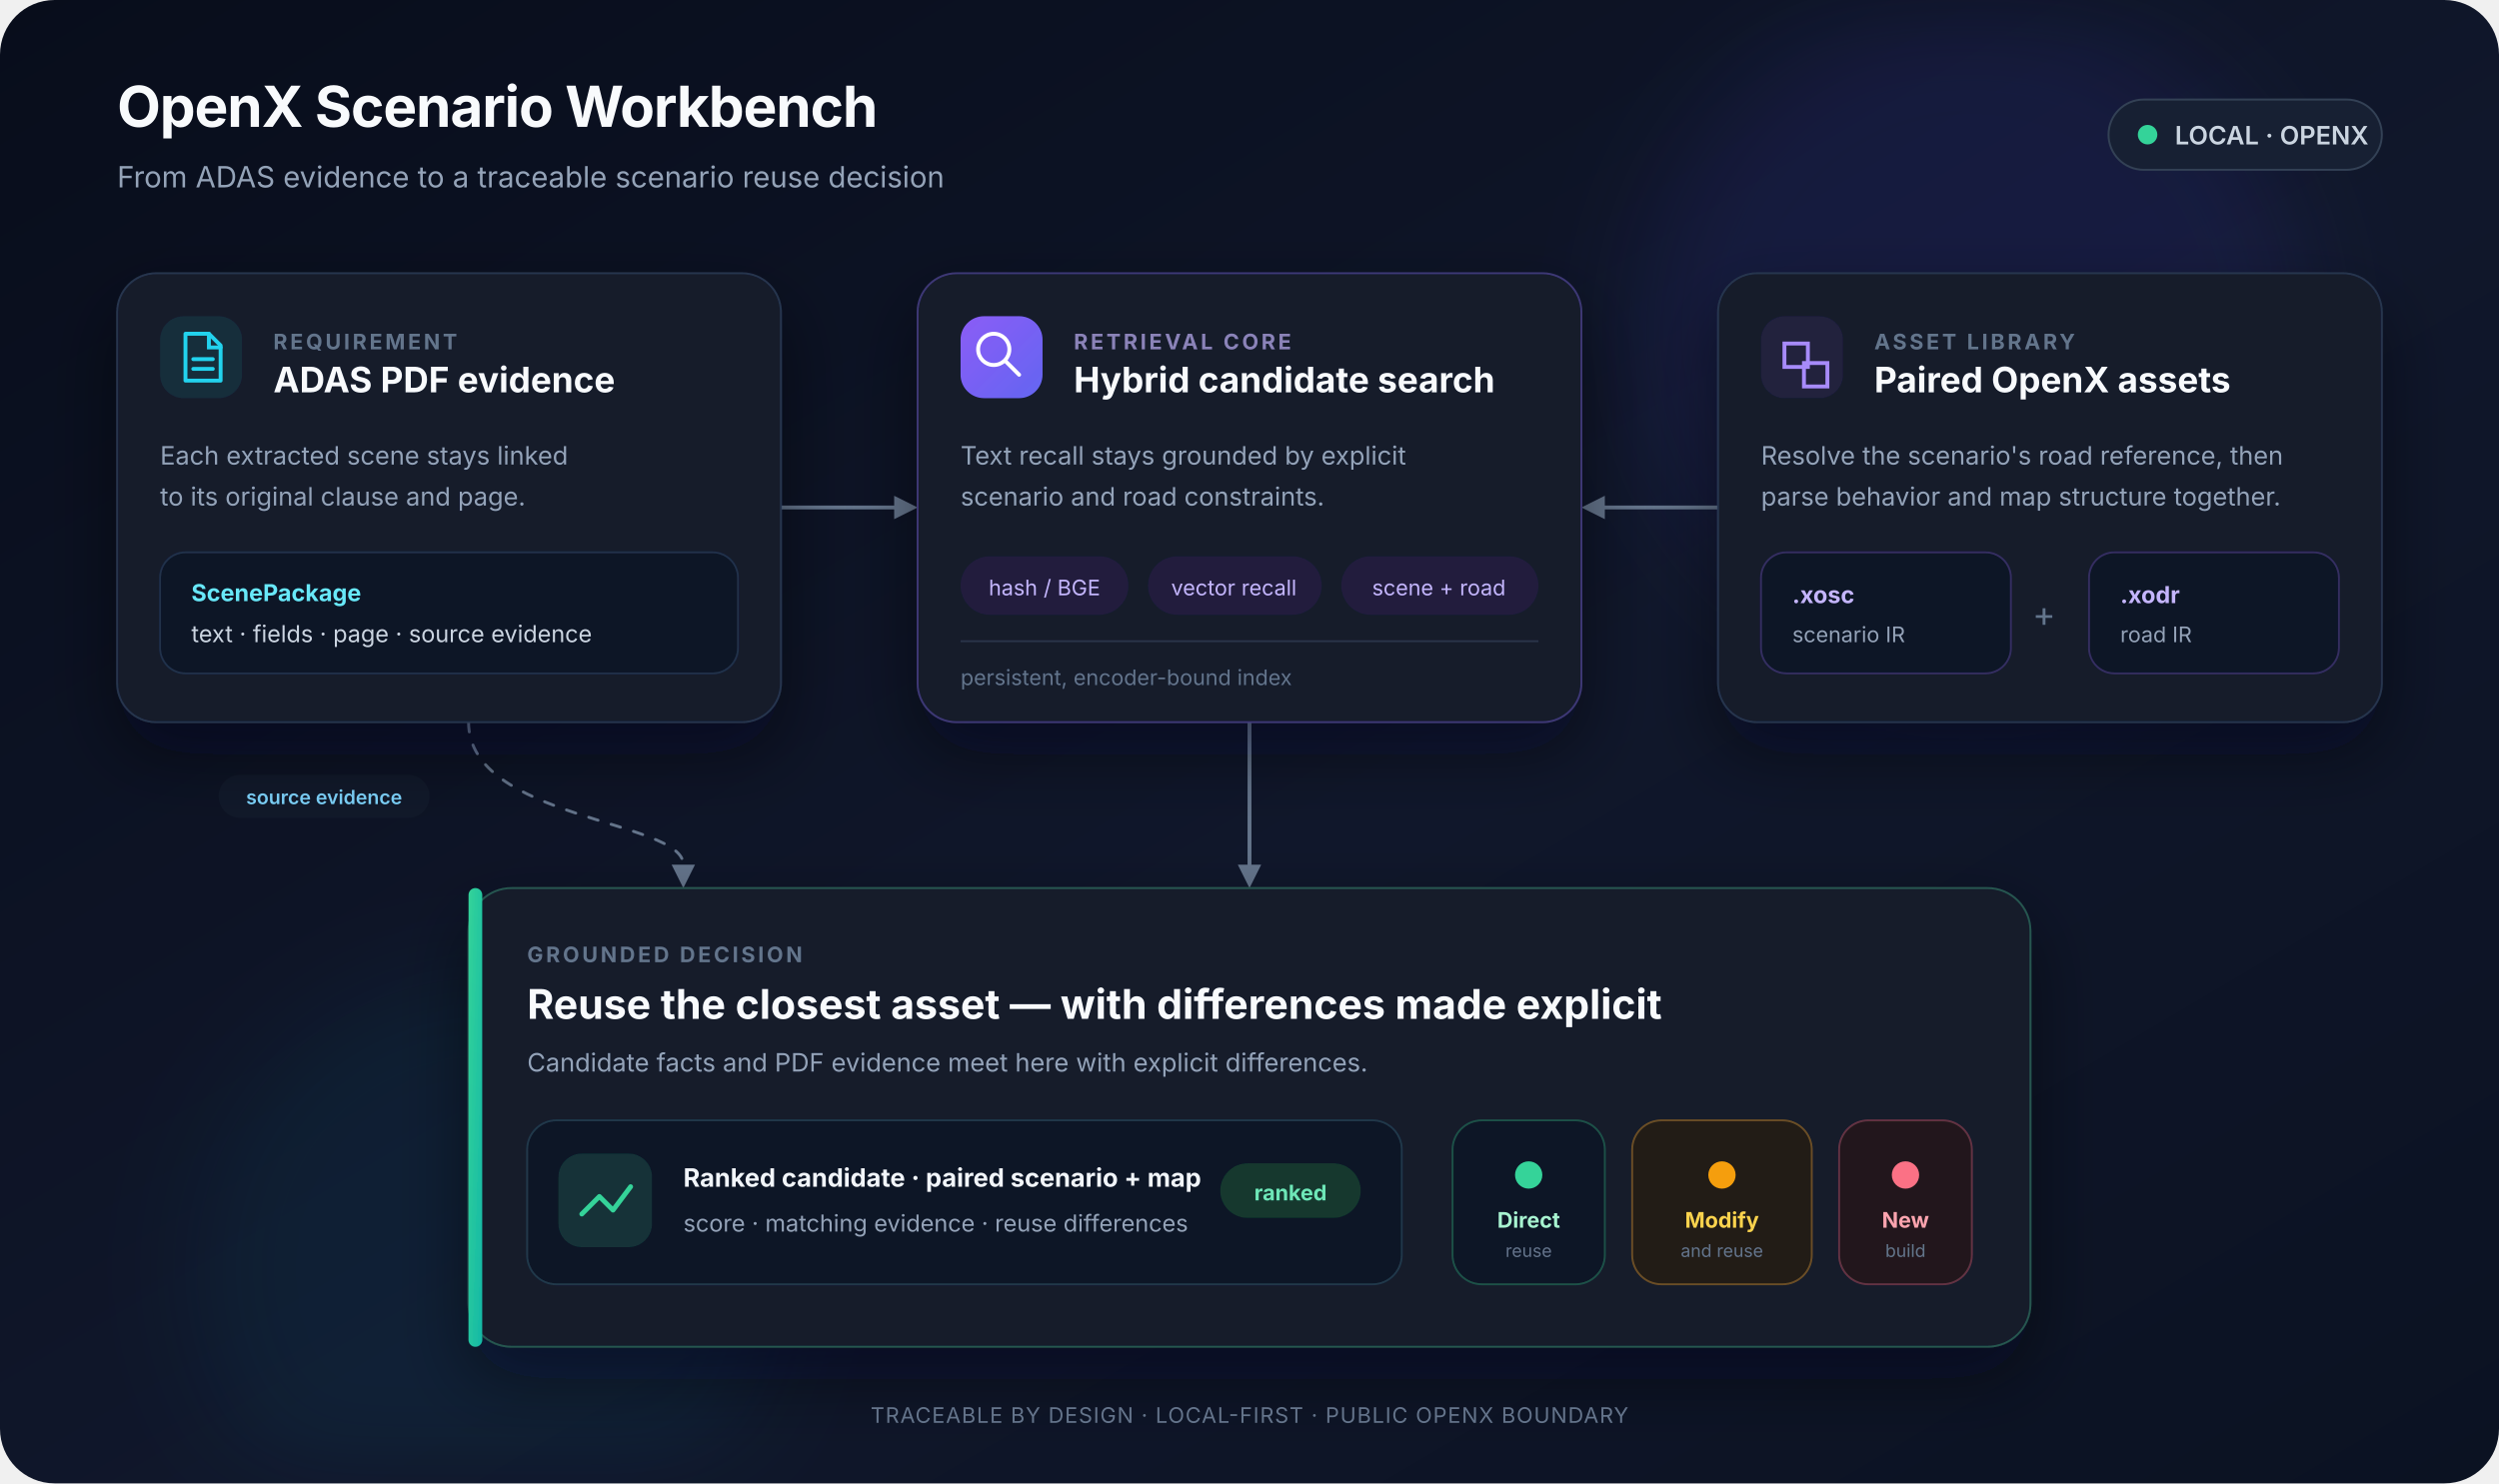
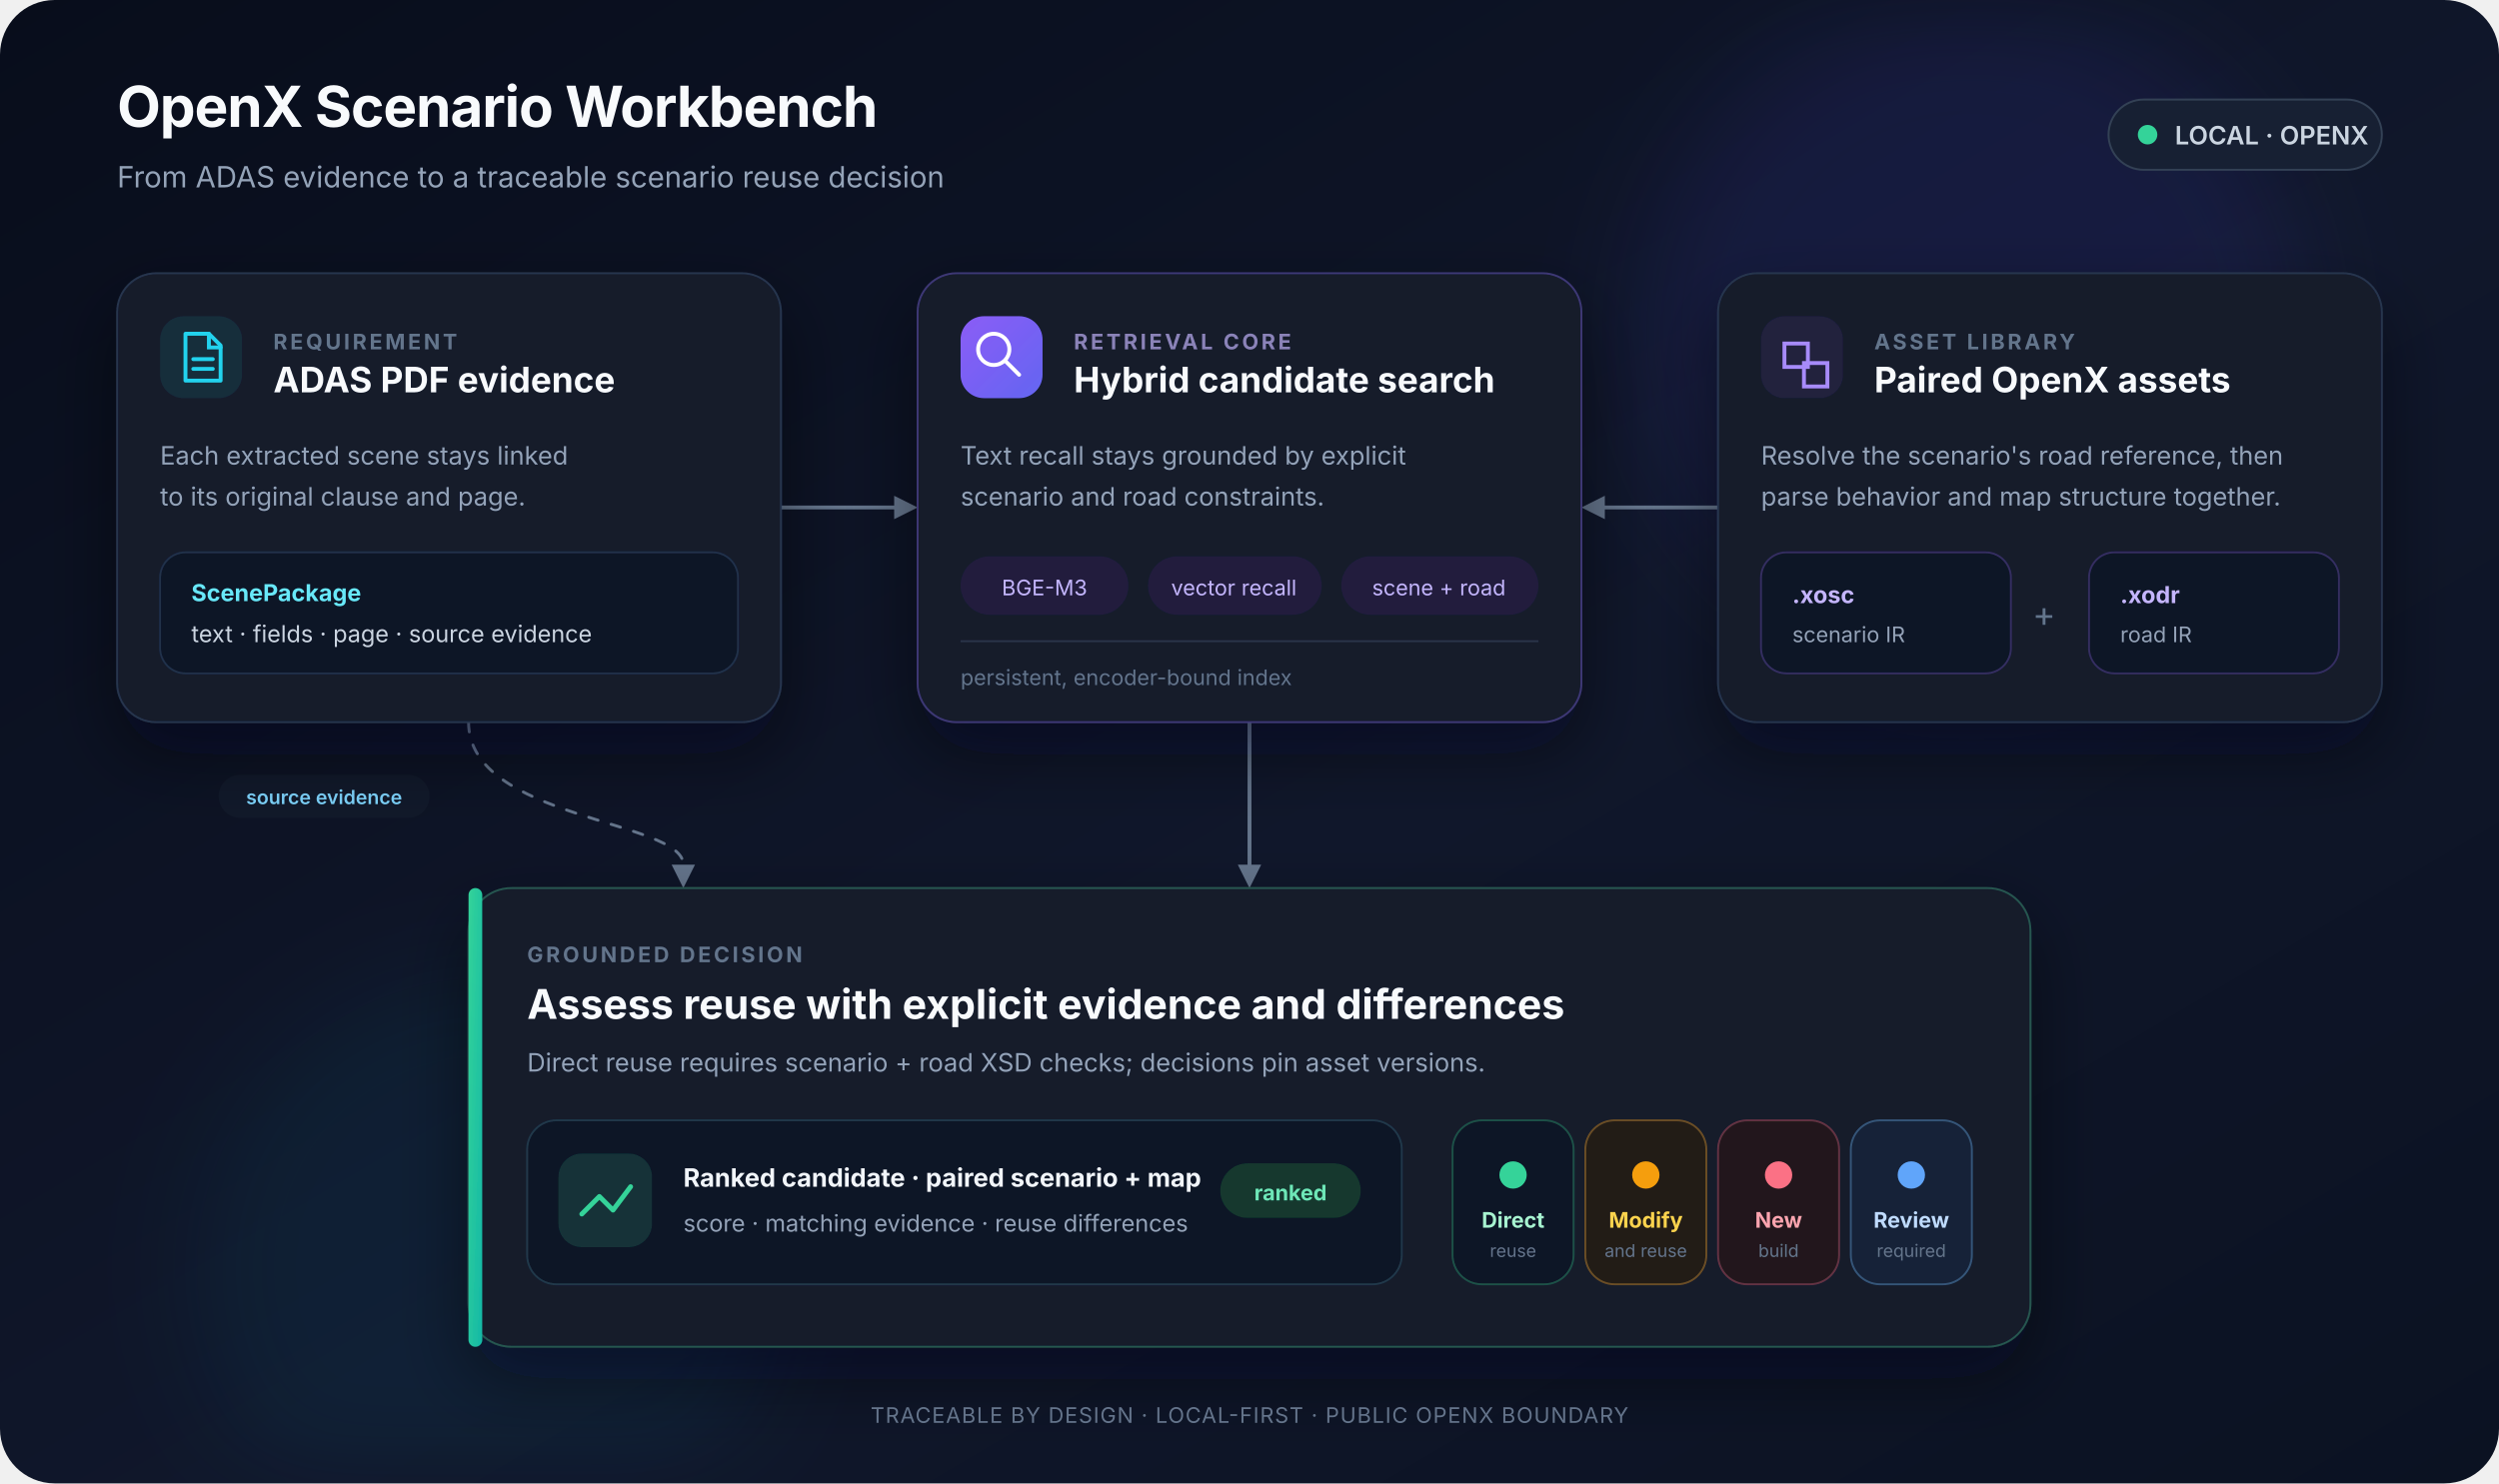
<svg xmlns="http://www.w3.org/2000/svg" width="1280" height="760" viewBox="0 0 1280 760" role="img" aria-labelledby="title description">
  <defs>
    <linearGradient id="background" x1="0" y1="0" x2="1" y2="1">
      <stop offset="0" stop-color="#080D1B" />
      <stop offset="0.55" stop-color="#10172B" />
      <stop offset="1" stop-color="#0B1222" />
    </linearGradient>
    <linearGradient id="violet" x1="0" y1="0" x2="1" y2="1">
      <stop offset="0" stop-color="#8B5CF6" />
      <stop offset="1" stop-color="#6366F1" />
    </linearGradient>
    <linearGradient id="cyan" x1="0" y1="0" x2="1" y2="1">
      <stop offset="0" stop-color="#22D3EE" />
      <stop offset="1" stop-color="#3B82F6" />
    </linearGradient>
    <linearGradient id="green" x1="0" y1="0" x2="1" y2="1">
      <stop offset="0" stop-color="#34D399" />
      <stop offset="1" stop-color="#14B8A6" />
    </linearGradient>
    <filter id="shadow" x="-20%" y="-20%" width="140%" height="150%">
      <feDropShadow dx="0" dy="16" stdDeviation="18" flood-color="#020617" flood-opacity="0.45" />
    </filter>
    <filter id="soft-glow" x="-40%" y="-40%" width="180%" height="180%">
      <feGaussianBlur stdDeviation="28" />
    </filter>
  </defs>
  <rect width="1280" height="760" rx="28" fill="url(#background)" />
  <circle cx="1010" cy="170" r="170" fill="#4F46E5" opacity="0.12" filter="url(#soft-glow)" />
  <circle cx="250" cy="650" r="150" fill="#0891B2" opacity="0.08" filter="url(#soft-glow)" />
  <g font-family="Inter, Segoe UI, Arial, sans-serif">
    <text x="60" y="65" fill="#F8FAFC" font-size="29" font-weight="700" letter-spacing="-0.5">OpenX Scenario Workbench</text>
    <text x="60" y="96" fill="#94A3B8" font-size="15">From ADAS evidence to a traceable scenario reuse decision</text>
    <g transform="translate(1080 51)">
      <rect width="140" height="36" rx="18" fill="#172033" stroke="#334155" />
      <circle cx="20" cy="18" r="5" fill="#34D399" />
      <text x="34" y="23" fill="#CBD5E1" font-size="13" font-weight="600">LOCAL · OPENX</text>
    </g>
    <path d="M400 260 H458" fill="none" stroke="#64748B" stroke-width="2" stroke-linecap="round" />
    <polygon points="458,254 458,266 470,260" fill="#64748B" />
    <path d="M880 260 H822" fill="none" stroke="#64748B" stroke-width="2" stroke-linecap="round" />
    <polygon points="822,254 822,266 810,260" fill="#64748B" />
    <path d="M640 370 V443" fill="none" stroke="#64748B" stroke-width="2" stroke-linecap="round" />
    <polygon points="634,443 646,443 640,455" fill="#64748B" />
    <path d="M240 370 C240 420 350 420 350 443" fill="none" stroke="#64748B" stroke-width="1.5" stroke-linecap="round" stroke-dasharray="5 7" />
    <polygon points="344,443 356,443 350,455" fill="#64748B" />
    <rect x="112" y="397" width="108" height="22" rx="11" fill="#11192A" />
    <text x="166" y="412" fill="#7DD3FC" font-size="10" font-weight="600" text-anchor="middle">source evidence</text>
    <g transform="translate(60 140)" filter="url(#shadow)">
      <rect width="340" height="230" rx="20" fill="#121A2C" stroke="#27344D" />
      <rect x="22" y="22" width="42" height="42" rx="12" fill="#172D3B" />
      <path d="M35 31h12l6 6v18H35z" fill="none" stroke="#22D3EE" stroke-width="2" stroke-linejoin="round" />
      <path d="M47 31v7h6M39 44h10M39 49h10" fill="none" stroke="#22D3EE" stroke-width="2" stroke-linecap="round" />
      <text x="80" y="39" fill="#64748B" font-size="11" font-weight="700" letter-spacing="1.4">REQUIREMENT</text>
      <text x="80" y="61" fill="#F8FAFC" font-size="18" font-weight="650">ADAS PDF evidence</text>
      <text x="22" y="98" fill="#94A3B8" font-size="13">Each extracted scene stays linked</text>
      <text x="22" y="119" fill="#94A3B8" font-size="13">to its original clause and page.</text>
      <rect x="22" y="143" width="296" height="62" rx="13" fill="#0C1425" stroke="#20304A" />
      <text x="38" y="168" fill="#67E8F9" font-size="12" font-weight="700">ScenePackage</text>
      <text x="38" y="189" fill="#CBD5E1" font-size="12">text · fields · page · source evidence</text>
    </g>
    <g transform="translate(880 140)" filter="url(#shadow)">
      <rect width="340" height="230" rx="20" fill="#121A2C" stroke="#27344D" />
      <rect x="22" y="22" width="42" height="42" rx="12" fill="#20203D" />
      <path d="M34 36h12v12H34zM44 46h12v12H44z" fill="none" stroke="#A78BFA" stroke-width="2" />
      <text x="80" y="39" fill="#64748B" font-size="11" font-weight="700" letter-spacing="1.4">ASSET LIBRARY</text>
      <text x="80" y="61" fill="#F8FAFC" font-size="18" font-weight="650">Paired OpenX assets</text>
      <text x="22" y="98" fill="#94A3B8" font-size="13">Resolve the scenario's road reference, then</text>
      <text x="22" y="119" fill="#94A3B8" font-size="13">parse behavior and map structure together.</text>
      <g transform="translate(22 143)">
        <rect width="128" height="62" rx="13" fill="#0C1425" stroke="#342E60" />
        <text x="16" y="26" fill="#C4B5FD" font-size="12" font-weight="700">.xosc</text>
        <text x="16" y="46" fill="#94A3B8" font-size="11">scenario IR</text>
        <text x="139" y="38" fill="#64748B" font-size="18">+</text>
        <rect x="168" width="128" height="62" rx="13" fill="#0C1425" stroke="#342E60" />
        <text x="184" y="26" fill="#C4B5FD" font-size="12" font-weight="700">.xodr</text>
        <text x="184" y="46" fill="#94A3B8" font-size="11">road IR</text>
      </g>
    </g>
    <g transform="translate(470 140)" filter="url(#shadow)">
      <rect width="340" height="230" rx="20" fill="#121A2C" stroke="#3E3774" />
      <rect x="22" y="22" width="42" height="42" rx="12" fill="url(#violet)" />
      <circle cx="39" cy="39" r="8" fill="none" stroke="#FFFFFF" stroke-width="2" />
      <path d="M45 45l7 7" stroke="#FFFFFF" stroke-width="2" stroke-linecap="round" />
      <text x="80" y="39" fill="#8B83B8" font-size="11" font-weight="700" letter-spacing="1.4">RETRIEVAL CORE</text>
      <text x="80" y="61" fill="#F8FAFC" font-size="18" font-weight="650">Hybrid candidate search</text>
      <text x="22" y="98" fill="#94A3B8" font-size="13">Text recall stays grounded by explicit</text>
      <text x="22" y="119" fill="#94A3B8" font-size="13">scenario and road constraints.</text>
      <g transform="translate(22 145)">
        <rect width="86" height="30" rx="15" fill="#211D3D" />
-         <text x="43" y="20" fill="#C4B5FD" font-size="11" text-anchor="middle">hash / BGE</text>
+         <text x="43" y="20" fill="#C4B5FD" font-size="11" text-anchor="middle">BGE-M3</text>
        <rect x="96" width="89" height="30" rx="15" fill="#211D3D" />
        <text x="140" y="20" fill="#C4B5FD" font-size="11" text-anchor="middle">vector recall</text>
        <rect x="195" width="101" height="30" rx="15" fill="#211D3D" />
        <text x="245" y="20" fill="#C4B5FD" font-size="11" text-anchor="middle">scene + road</text>
      </g>
      <rect x="22" y="188" width="296" height="1" fill="#334155" opacity="0.7" />
      <text x="22" y="211" fill="#64748B" font-size="11">persistent, encoder-bound index</text>
    </g>
    <g transform="translate(240 455)" filter="url(#shadow)">
      <rect width="800" height="235" rx="22" fill="#121A2C" stroke="#27564F" />
      <rect x="0" y="0" width="7" height="235" rx="3.5" fill="url(#green)" />
      <text x="30" y="38" fill="#64748B" font-size="11" font-weight="700" letter-spacing="1.4">GROUNDED DECISION</text>
-       <text x="30" y="67" fill="#F8FAFC" font-size="21" font-weight="650">Reuse the closest asset — with differences made explicit</text>
-       <text x="30" y="94" fill="#94A3B8" font-size="13">Candidate facts and PDF evidence meet here with explicit differences.</text>
+       <text x="30" y="67" fill="#F8FAFC" font-size="21" font-weight="650">Assess reuse with explicit evidence and differences</text>
+       <text x="30" y="94" fill="#94A3B8" font-size="13">Direct reuse requires scenario + road XSD checks; decisions pin asset versions.</text>
      <g transform="translate(30 119)">
        <rect width="448" height="84" rx="15" fill="#0C1425" stroke="#20384A" />
        <rect x="16" y="17" width="48" height="48" rx="12" fill="#123137" />
        <path d="M28 48l9-9 7 7 9-12" fill="none" stroke="#34D399" stroke-width="2.5" stroke-linecap="round" stroke-linejoin="round" />
        <text x="80" y="34" fill="#F1F5F9" font-size="13" font-weight="650">Ranked candidate · paired scenario + map</text>
        <text x="80" y="57" fill="#94A3B8" font-size="12">score · matching evidence · reuse differences</text>
        <rect x="355" y="22" width="72" height="28" rx="14" fill="#12372F" />
        <text x="391" y="41" fill="#6EE7B7" font-size="11" font-weight="700" text-anchor="middle">ranked</text>
      </g>
      <g transform="translate(504 119)">
-         <rect width="78" height="84" rx="15" fill="#0C1425" stroke="#1F5147" />
-         <circle cx="39" cy="28" r="7" fill="#34D399" />
-         <text x="39" y="55" fill="#A7F3D0" font-size="11" font-weight="650" text-anchor="middle">Direct</text>
-         <text x="39" y="70" fill="#64748B" font-size="9" text-anchor="middle">reuse</text>
-         <rect x="92" width="92" height="84" rx="15" fill="#201C18" stroke="#6B4E25" />
-         <circle cx="138" cy="28" r="7" fill="#F59E0B" />
-         <text x="138" y="55" fill="#FCD34D" font-size="11" font-weight="650" text-anchor="middle">Modify</text>
-         <text x="138" y="70" fill="#64748B" font-size="9" text-anchor="middle">and reuse</text>
-         <rect x="198" width="68" height="84" rx="15" fill="#21191D" stroke="#633343" />
-         <circle cx="232" cy="28" r="7" fill="#FB7185" />
-         <text x="232" y="55" fill="#FDA4AF" font-size="11" font-weight="650" text-anchor="middle">New</text>
-         <text x="232" y="70" fill="#64748B" font-size="9" text-anchor="middle">build</text>
+         <rect width="62" height="84" rx="15" fill="#0C1425" stroke="#1F5147" />
+         <circle cx="31" cy="28" r="7" fill="#34D399" />
+         <text x="31" y="55" fill="#A7F3D0" font-size="11" font-weight="650" text-anchor="middle">Direct</text>
+         <text x="31" y="70" fill="#64748B" font-size="9" text-anchor="middle">reuse</text>
+         <rect x="68" width="62" height="84" rx="15" fill="#201C18" stroke="#6B4E25" />
+         <circle cx="99" cy="28" r="7" fill="#F59E0B" />
+         <text x="99" y="55" fill="#FCD34D" font-size="11" font-weight="650" text-anchor="middle">Modify</text>
+         <text x="99" y="70" fill="#64748B" font-size="9" text-anchor="middle">and reuse</text>
+         <rect x="136" width="62" height="84" rx="15" fill="#21191D" stroke="#633343" />
+         <circle cx="167" cy="28" r="7" fill="#FB7185" />
+         <text x="167" y="55" fill="#FDA4AF" font-size="11" font-weight="650" text-anchor="middle">New</text>
+         <text x="167" y="70" fill="#64748B" font-size="9" text-anchor="middle">build</text>
+         <rect x="204" width="62" height="84" rx="15" fill="#172338" stroke="#355578" />
+         <circle cx="235" cy="28" r="7" fill="#60A5FA" />
+         <text x="235" y="55" fill="#BFDBFE" font-size="11" font-weight="650" text-anchor="middle">Review</text>
+         <text x="235" y="70" fill="#64748B" font-size="9" text-anchor="middle">required</text>
      </g>
    </g>
    <text x="640" y="729" fill="#64748B" font-size="11" text-anchor="middle" letter-spacing="0.5">TRACEABLE BY DESIGN · LOCAL-FIRST · PUBLIC OPENX BOUNDARY</text>
  </g>
</svg>
